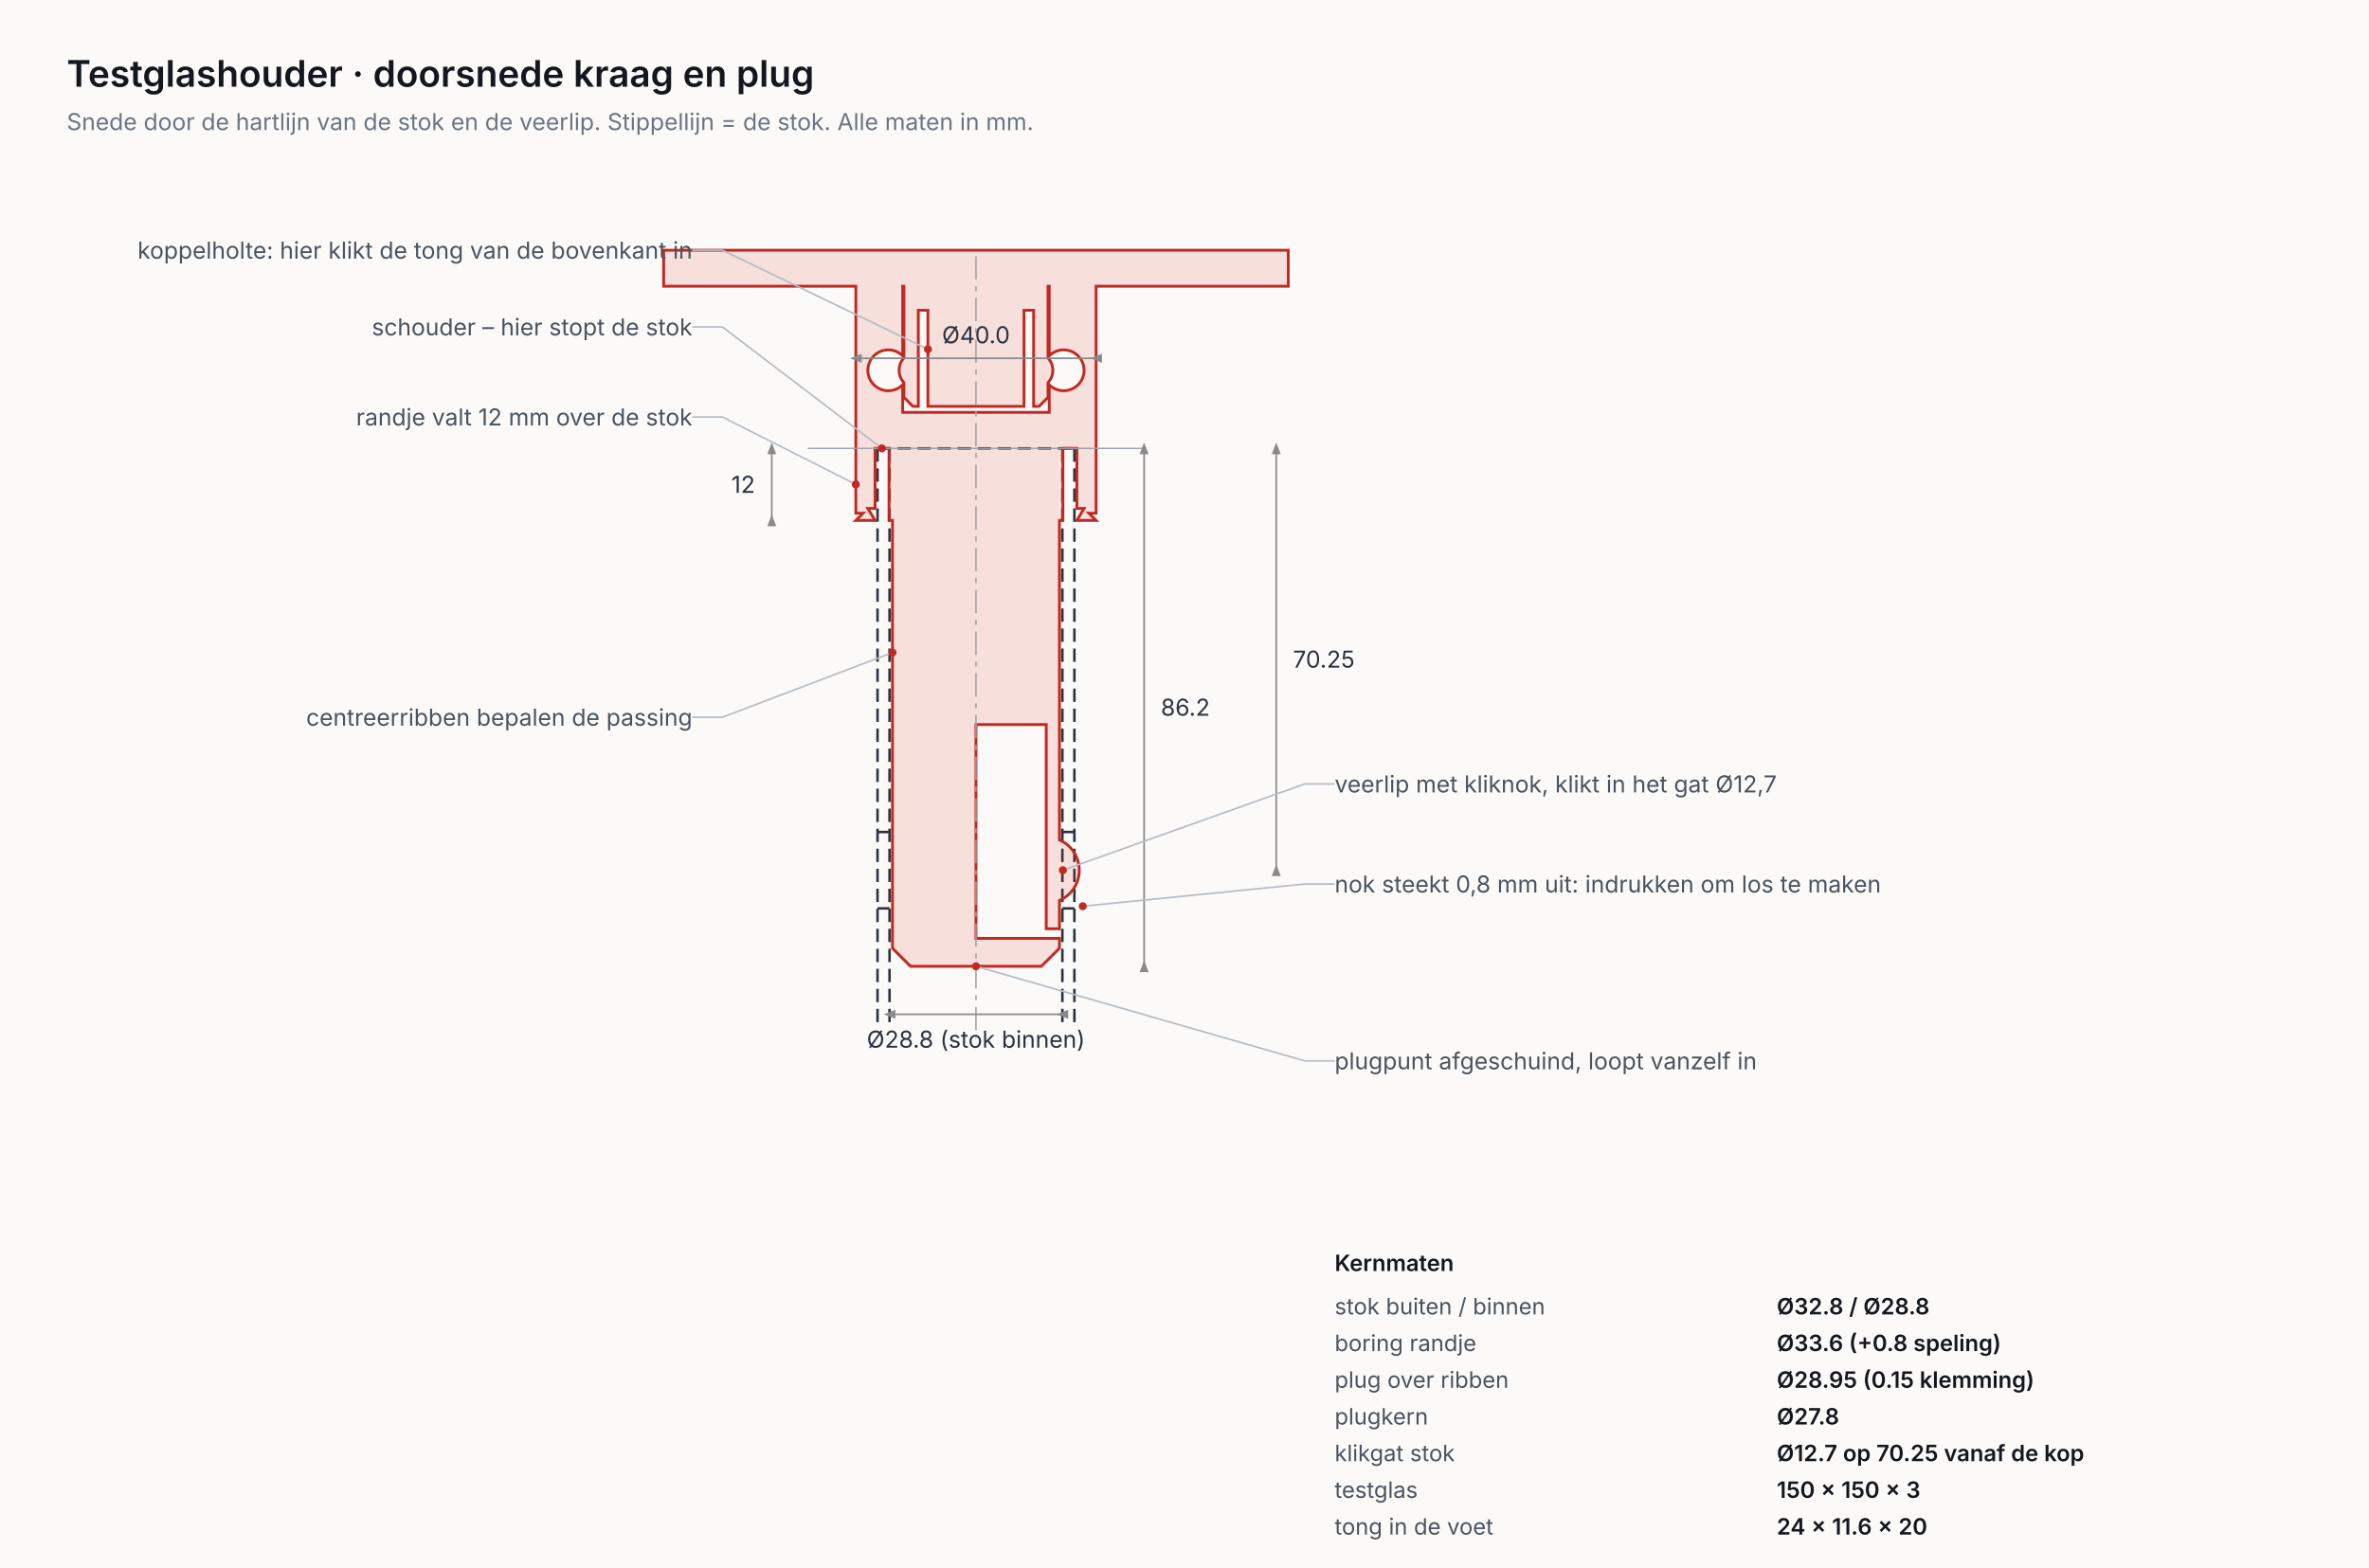
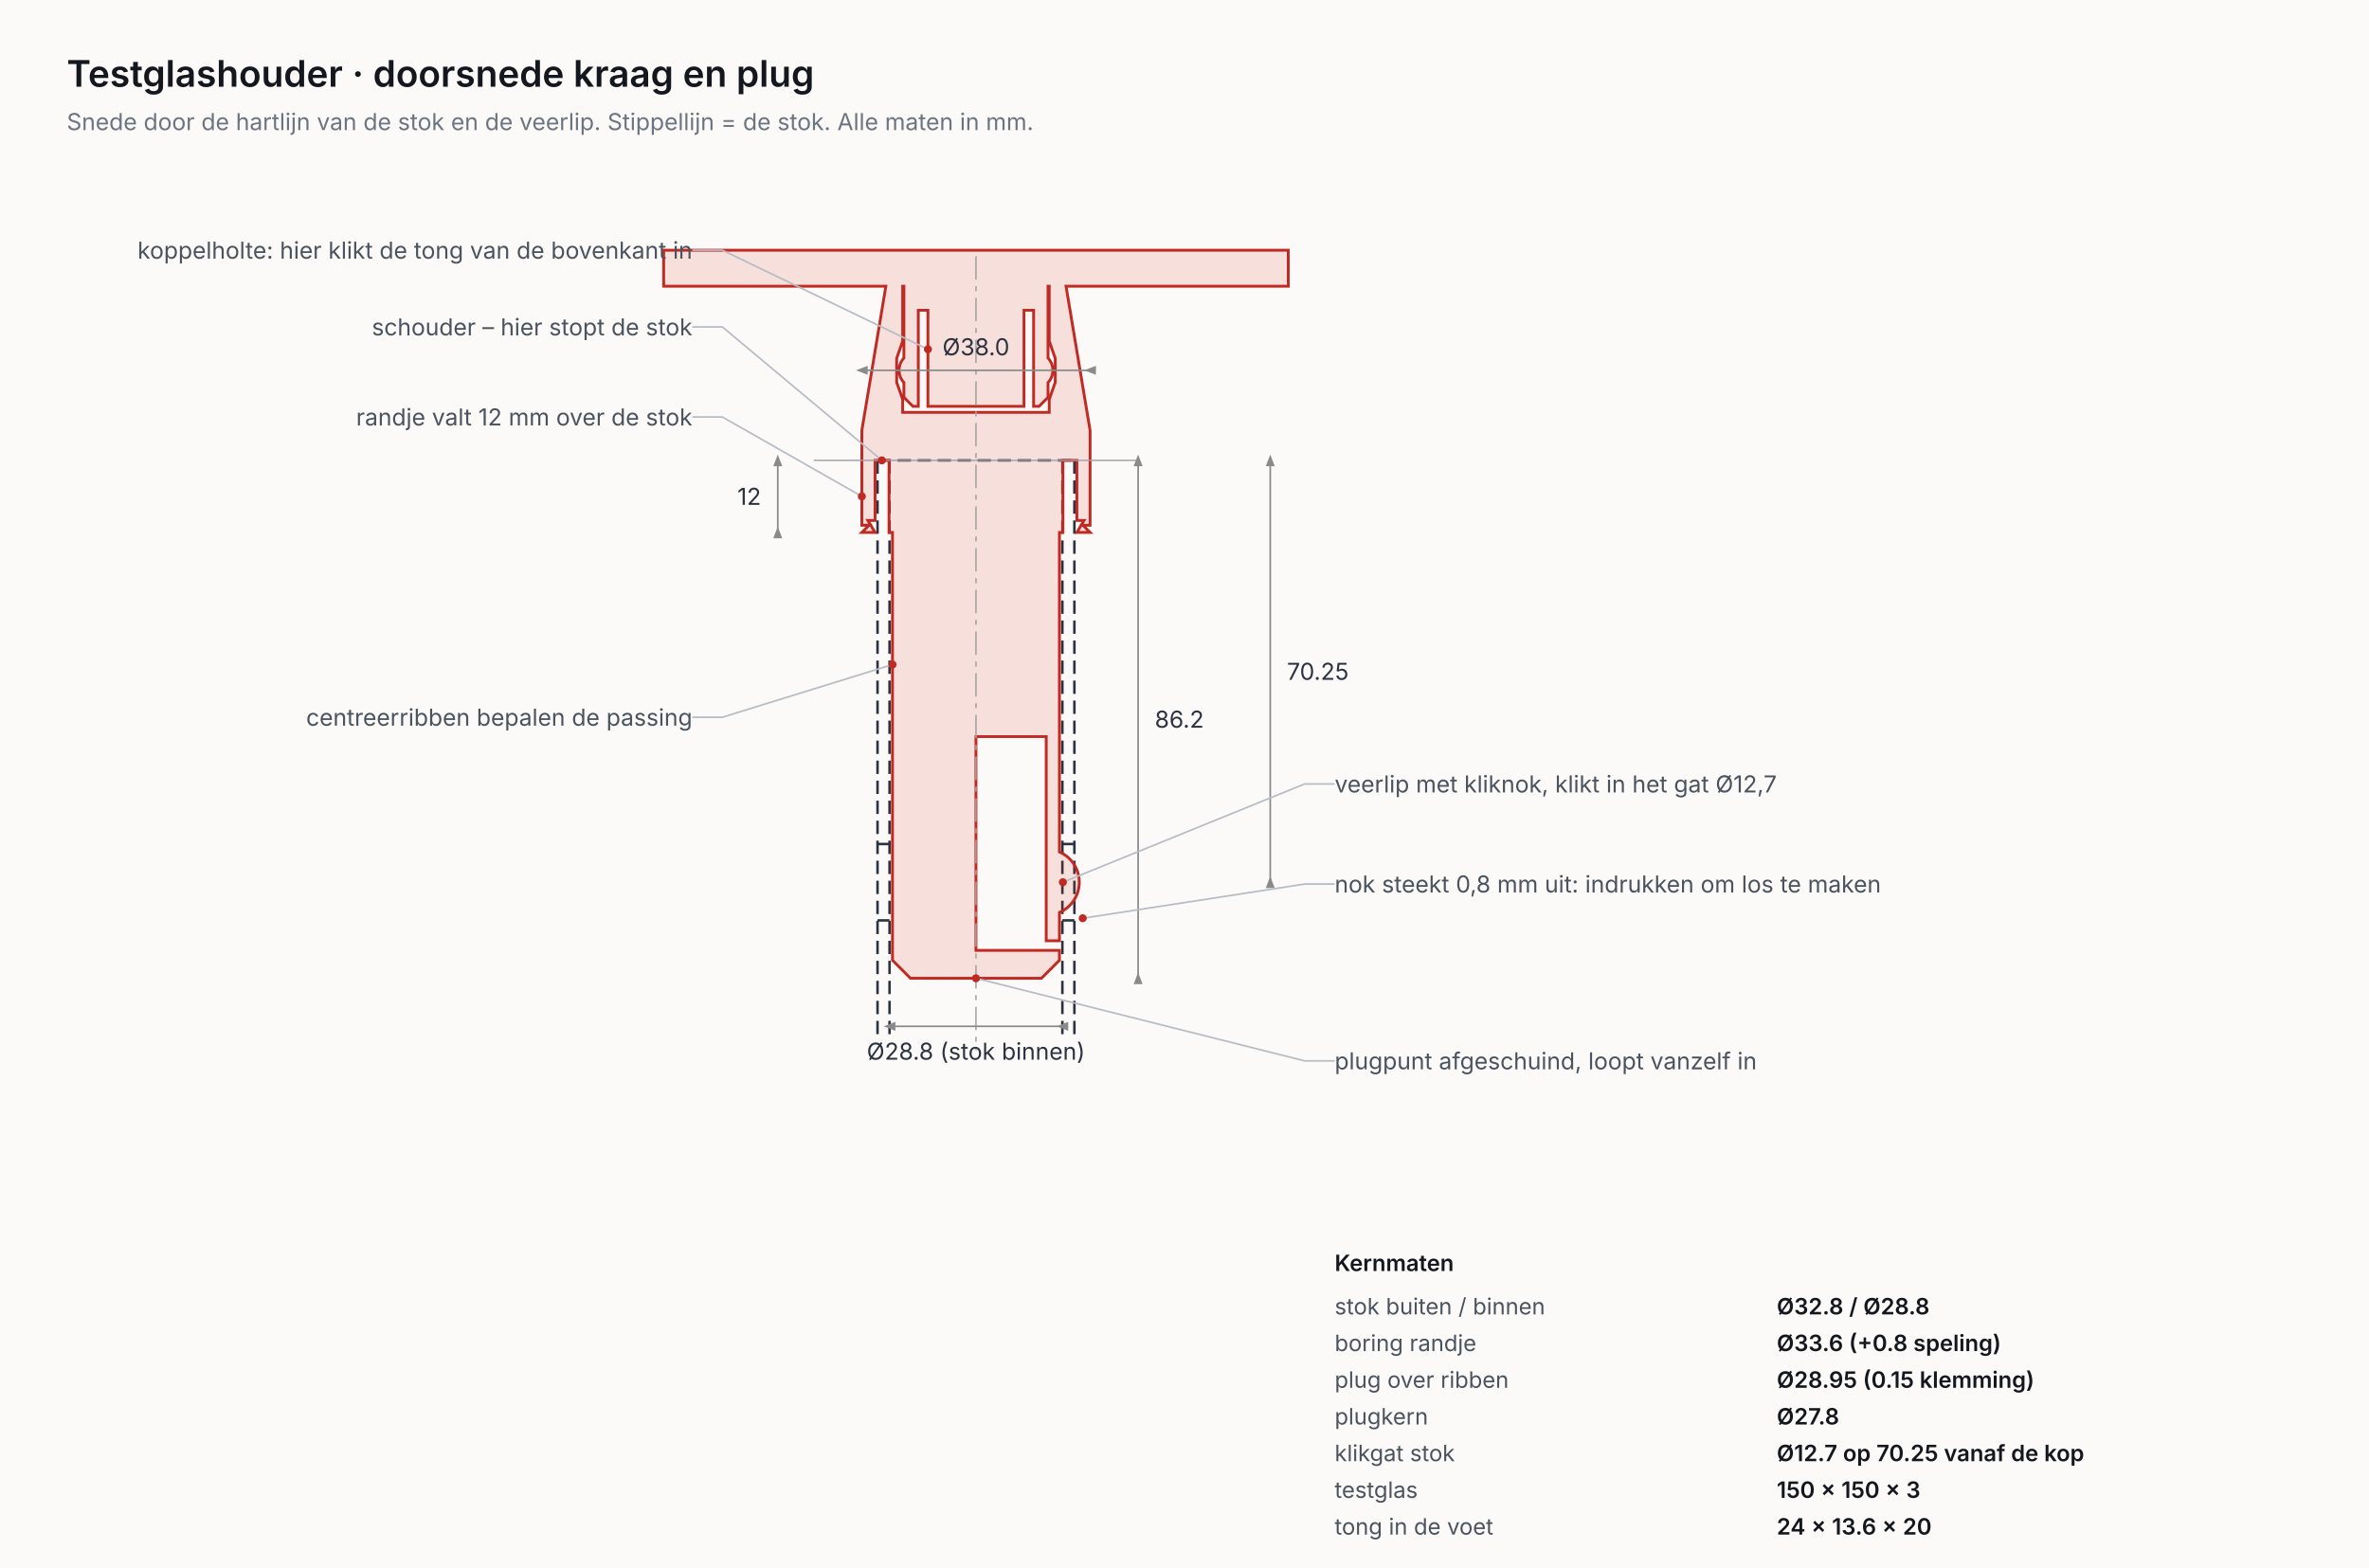
<svg xmlns="http://www.w3.org/2000/svg" viewBox="0 0 1420 940" width="1420" height="940" font-family="Inter, Helvetica, Arial, sans-serif">
  <defs>
    <marker id="a" markerWidth="9" markerHeight="9" refX="4.5" refY="4.5" orient="auto">
      <path d="M1,4.5 L8,1.8 L8,7.2 Z" fill="#8a8a8a" />
    </marker>
  </defs>
  <style>
  .part { fill:#d9382f; fill-opacity:.14; stroke:#c02a22; stroke-width:1.7; }
  .pole { fill:none; stroke:#2c3340; stroke-width:1.5; stroke-dasharray:8 4; }
  .ctr  { stroke:#a3a3a3; stroke-width:.9; stroke-dasharray:14 4 3 4; }
  .thin { stroke:#9aa0a8; stroke-width:.8; }
  .dim  { stroke:#8a8a8a; stroke-width:1; }
  .lead { fill:none; stroke:#b6bcc4; stroke-width:1; }
  .dot  { fill:#c02a22; }
  .lbl  { font-size:14px; fill:#2c3340; }
  .note { font-size:14px; fill:#4a535e; }
  .ttl  { font-size:22px; fill:#14181e; font-weight:600; }
  .sub  { font-size:14px; fill:#6b7480; }
  .key  { font-size:13.5px; fill:#4a535e; }
  .keyb { font-size:13.5px; fill:#14181e; font-weight:600; }
</style>
  <rect width="100%" height="100%" fill="#fbfaf8" />
  <text class="ttl" x="40" y="52">Testglashouder · doorsnede kraag en plug</text>
  <text class="sub" x="40" y="78">Snede door de hartlijn van de stok en de veerlip.
 Stippellijn = de stok. Alle maten in mm.</text>
-   <line class="pole" x1="526.0" y1="268.8" x2="526.0" y2="615.3" />
-   <line class="pole" x1="533.2" y1="268.8" x2="533.2" y2="615.3" />
-   <line class="pole" x1="533.2" y1="544.6" x2="526.0" y2="544.6" />
-   <line class="pole" x1="533.2" y1="498.8" x2="526.0" y2="498.8" />
-   <line class="pole" x1="644.0" y1="268.8" x2="644.0" y2="615.3" />
-   <line class="pole" x1="636.8" y1="268.8" x2="636.8" y2="615.3" />
-   <line class="pole" x1="636.8" y1="544.6" x2="644.0" y2="544.6" />
-   <line class="pole" x1="636.8" y1="498.8" x2="644.0" y2="498.8" />
-   <line class="pole" x1="526.0" y1="268.8" x2="644.0" y2="268.8" />
-   <path class="part" d="M 635.04,568.50 L 635.04,562.56 L 629.27,562.56 L 624.51,562.56 L 620.51,562.56 L 617.08,562.56 L 614.08,562.56 L 611.43,562.56 L 609.05,562.56 L 606.90,562.56 L 606.50,562.56 L 585.00,562.56 L 585.00,559.68 L 585.00,559.31 L 585.00,556.80 L 585.00,502.80 L 585.00,448.80 L 585.00,442.51 L 585.00,434.40 L 601.74,434.40 L 603.28,434.40 L 605.00,434.40 L 606.85,434.40 L 608.86,434.40 L 611.07,434.40 L 613.52,434.40 L 616.26,434.40 L 619.37,434.40 L 622.94,434.40 L 627.12,434.40 L 627.12,556.80 L 630.64,556.80 L 635.04,556.80 L 635.04,539.84 L 635.88,539.46 L 637.02,538.85 L 638.12,538.16 L 639.17,537.41 L 640.18,536.59 L 641.12,535.70 L 642.01,534.76 L 642.83,533.75 L 643.58,532.70 L 644.27,531.60 L 644.88,530.46 L 645.41,529.28 L 645.87,528.06 L 646.25,526.82 L 646.54,525.56 L 646.75,524.28 L 646.88,522.99 L 646.92,521.70 L 646.88,520.41 L 646.75,519.12 L 646.54,517.84 L 646.25,516.58 L 645.87,515.34 L 645.41,514.12 L 644.88,512.94 L 644.27,511.80 L 643.58,510.70 L 642.83,509.65 L 642.01,508.64 L 641.12,507.70 L 640.18,506.81 L 639.17,505.99 L 638.12,505.24 L 637.02,504.55 L 635.88,503.94 L 635.04,503.56 L 635.04,312.00 L 635.78,312.00 L 636.11,312.00 L 636.44,312.00 L 636.66,312.00 L 636.89,312.00 L 637.00,312.00 L 637.11,312.00 L 637.11,268.80 L 637.38,268.80 L 638.37,268.80 L 639.24,268.80 L 640.12,268.80 L 640.88,268.80 L 641.63,268.80 L 642.27,268.80 L 642.91,268.80 L 643.42,268.80 L 643.93,268.80 L 644.32,268.80 L 644.70,268.80 L 644.96,268.80 L 645.22,268.80 L 645.35,268.80 L 645.48,268.80 L 645.48,304.80 L 645.51,304.80 L 645.68,304.80 L 646.36,304.80 L 647.04,304.80 L 647.59,304.80 L 648.14,304.80 L 648.55,304.80 L 648.97,304.80 L 649.25,304.80 L 649.52,304.80 L 649.66,304.80 L 649.80,304.80 L 645.48,312.00 L 646.18,312.00 L 647.35,312.00 L 648.53,312.00 L 649.57,312.00 L 650.62,312.00 L 651.52,312.00 L 652.42,312.00 L 653.18,312.00 L 653.94,312.00 L 654.55,312.00 L 655.16,312.00 L 655.62,312.00 L 656.08,312.00 L 656.38,312.00 L 656.69,312.00 L 656.85,312.00 L 657.00,312.00 L 652.68,307.68 L 653.94,307.68 L 654.70,307.68 L 655.16,307.68 L 655.62,307.68 L 656.08,307.68 L 656.54,307.68 L 656.69,307.68 L 657.00,307.68 L 657.00,171.60 L 678.07,171.60 L 692.33,171.60 L 702.50,171.60 L 710.03,171.60 L 772.20,171.60 L 772.20,160.80 L 772.20,150.00 L 748.08,150.00 L 609.12,150.00 L 421.92,150.00 L 397.80,150.00 L 397.80,160.80 L 397.80,171.60 L 459.97,171.60 L 467.50,171.60 L 477.67,171.60 L 491.93,171.60 L 513.00,171.60 L 513.00,307.68 L 513.31,307.68 L 513.46,307.68 L 513.92,307.68 L 514.38,307.68 L 514.84,307.68 L 515.30,307.68 L 516.06,307.68 L 517.32,307.68 L 513.00,312.00 L 513.15,312.00 L 513.31,312.00 L 513.62,312.00 L 513.92,312.00 L 514.38,312.00 L 514.84,312.00 L 515.45,312.00 L 516.06,312.00 L 516.82,312.00 L 517.58,312.00 L 518.48,312.00 L 519.38,312.00 L 520.43,312.00 L 521.47,312.00 L 522.65,312.00 L 523.82,312.00 L 524.52,312.00 L 520.20,304.80 L 520.34,304.80 L 520.48,304.80 L 520.75,304.80 L 521.03,304.80 L 521.45,304.80 L 521.86,304.80 L 522.41,304.80 L 522.96,304.80 L 523.64,304.80 L 524.32,304.80 L 524.49,304.80 L 524.52,304.80 L 524.52,268.80 L 524.65,268.80 L 524.78,268.80 L 525.04,268.80 L 525.30,268.80 L 525.68,268.80 L 526.07,268.80 L 526.58,268.80 L 527.09,268.80 L 527.73,268.80 L 528.37,268.80 L 529.12,268.80 L 529.88,268.80 L 530.76,268.80 L 531.63,268.80 L 532.62,268.80 L 532.89,268.80 L 532.89,312.00 L 533.00,312.00 L 533.11,312.00 L 533.34,312.00 L 533.56,312.00 L 533.89,312.00 L 534.22,312.00 L 534.96,312.00 L 534.96,568.50 L 545.76,579.30 L 545.84,579.30 L 545.93,579.30 L 546.10,579.30 L 546.26,579.30 L 546.51,579.30 L 546.76,579.30 L 547.10,579.30 L 547.43,579.30 L 547.84,579.30 L 548.26,579.30 L 548.75,579.30 L 549.24,579.30 L 549.81,579.30 L 550.37,579.30 L 551.02,579.30 L 551.66,579.30 L 552.37,579.30 L 553.09,579.30 L 553.87,579.30 L 554.65,579.30 L 555.50,579.30 L 556.34,579.30 L 557.25,579.30 L 558.16,579.30 L 559.13,579.30 L 560.09,579.30 L 561.11,579.30 L 562.13,579.30 L 563.20,579.30 L 564.27,579.30 L 565.38,579.30 L 566.49,579.30 L 567.64,579.30 L 568.80,579.30 L 569.98,579.30 L 571.17,579.30 L 572.39,579.30 L 573.60,579.30 L 574.84,579.30 L 576.08,579.30 L 577.34,579.30 L 578.60,579.30 L 579.88,579.30 L 581.15,579.30 L 582.43,579.30 L 583.72,579.30 L 585.00,579.30 L 586.28,579.30 L 587.57,579.30 L 588.85,579.30 L 590.12,579.30 L 591.40,579.30 L 592.66,579.30 L 593.92,579.30 L 595.16,579.30 L 596.40,579.30 L 597.61,579.30 L 598.83,579.30 L 600.02,579.30 L 601.20,579.30 L 602.36,579.30 L 603.51,579.30 L 604.62,579.30 L 605.73,579.30 L 606.80,579.30 L 607.87,579.30 L 608.89,579.30 L 609.91,579.30 L 610.87,579.30 L 611.84,579.30 L 612.75,579.30 L 613.66,579.30 L 614.50,579.30 L 615.35,579.30 L 616.13,579.30 L 616.91,579.30 L 617.63,579.30 L 618.34,579.30 L 618.98,579.30 L 619.63,579.30 L 620.19,579.30 L 620.76,579.30 L 621.25,579.30 L 621.74,579.30 L 622.16,579.30 L 622.57,579.30 L 622.90,579.30 L 623.24,579.30 L 623.49,579.30 L 623.74,579.30 L 623.90,579.30 L 624.07,579.30 L 624.16,579.30 L 624.24,579.30 Z M 541.08,232.08 L 541.08,231.84 L 541.08,231.71 L 541.08,231.63 L 541.08,231.23 L 541.08,230.70 L 541.08,230.67 L 540.51,231.20 L 539.89,231.71 L 539.24,232.18 L 538.56,232.60 L 537.85,232.98 L 537.12,233.31 L 536.37,233.59 L 535.61,233.82 L 534.83,234.00 L 534.04,234.14 L 533.24,234.21 L 532.44,234.24 L 531.64,234.21 L 530.84,234.14 L 530.05,234.00 L 529.27,233.82 L 528.51,233.59 L 527.76,233.31 L 527.03,232.98 L 526.32,232.60 L 525.64,232.18 L 524.99,231.71 L 524.37,231.20 L 523.79,230.65 L 523.24,230.07 L 522.73,229.45 L 522.26,228.80 L 521.84,228.12 L 521.46,227.41 L 521.13,226.68 L 520.85,225.93 L 520.62,225.17 L 520.44,224.39 L 520.30,223.60 L 520.23,222.80 L 520.20,222.00 L 520.23,221.20 L 520.30,220.40 L 520.44,219.61 L 520.62,218.83 L 520.85,218.07 L 521.13,217.32 L 521.46,216.59 L 521.84,215.88 L 522.26,215.20 L 522.73,214.55 L 523.24,213.93 L 523.79,213.35 L 524.37,212.80 L 524.99,212.29 L 525.64,211.82 L 526.32,211.40 L 527.03,211.02 L 527.76,210.69 L 528.51,210.41 L 529.27,210.18 L 530.05,210.00 L 530.84,209.86 L 531.64,209.79 L 532.44,209.76 L 533.24,209.79 L 534.04,209.86 L 534.83,210.00 L 535.61,210.18 L 536.37,210.41 L 537.12,210.69 L 537.85,211.02 L 538.56,211.40 L 539.24,211.82 L 539.89,212.29 L 540.51,212.80 L 541.08,213.33 L 541.08,213.26 L 541.08,211.84 L 541.08,210.70 L 541.08,210.45 L 541.08,210.04 L 541.08,209.21 L 541.08,208.88 L 541.08,208.14 L 541.08,207.96 L 541.08,171.60 L 541.57,171.60 L 541.80,171.60 L 541.80,205.05 L 541.80,205.09 L 541.80,206.99 L 541.80,208.00 L 541.80,209.23 L 541.80,211.32 L 541.80,211.79 L 541.80,212.23 L 541.80,214.67 L 541.60,214.88 L 541.15,215.43 L 540.74,216.00 L 540.37,216.60 L 540.03,217.22 L 539.74,217.87 L 539.49,218.53 L 539.29,219.20 L 539.13,219.89 L 539.01,220.59 L 538.94,221.29 L 538.92,222.00 L 538.94,222.71 L 539.01,223.41 L 539.13,224.11 L 539.29,224.80 L 539.49,225.47 L 539.74,226.13 L 540.03,226.78 L 540.37,227.40 L 540.74,228.00 L 541.15,228.57 L 541.60,229.12 L 541.80,229.33 L 541.80,229.82 L 541.80,229.90 L 541.80,229.99 L 541.80,230.34 L 541.80,238.20 L 544.90,241.30 L 547.20,243.60 L 548.35,243.60 L 548.42,243.60 L 548.50,243.60 L 548.61,243.60 L 548.73,243.60 L 548.87,243.60 L 549.02,243.60 L 549.19,243.60 L 549.37,243.60 L 549.56,243.60 L 549.77,243.60 L 549.98,243.60 L 550.20,243.60 L 550.43,243.60 L 550.44,243.60 L 550.44,241.47 L 550.44,241.13 L 550.44,241.09 L 550.44,240.77 L 550.44,240.69 L 550.44,240.41 L 550.44,240.29 L 550.44,240.05 L 550.44,239.87 L 550.44,239.68 L 550.44,239.45 L 550.44,239.30 L 550.44,239.03 L 550.44,238.93 L 550.44,238.60 L 550.44,238.55 L 550.44,238.20 L 550.44,212.10 L 550.44,186.00 L 550.47,186.00 L 550.49,186.00 L 550.84,186.00 L 551.19,186.00 L 551.54,186.00 L 551.89,186.00 L 552.25,186.00 L 552.60,186.00 L 554.40,186.00 L 556.20,186.00 L 556.20,212.10 L 556.20,238.20 L 556.20,240.91 L 556.20,241.30 L 556.20,243.60 L 556.42,243.60 L 584.76,243.60 L 585.00,243.60 L 585.24,243.60 L 613.58,243.60 L 613.80,243.60 L 613.80,241.30 L 613.80,240.91 L 613.80,238.20 L 613.80,212.10 L 613.80,186.00 L 615.60,186.00 L 617.40,186.00 L 617.75,186.00 L 618.11,186.00 L 618.46,186.00 L 618.81,186.00 L 619.16,186.00 L 619.51,186.00 L 619.53,186.00 L 619.56,186.00 L 619.56,212.10 L 619.56,238.20 L 619.56,238.55 L 619.56,238.60 L 619.56,238.93 L 619.56,239.03 L 619.56,239.30 L 619.56,239.45 L 619.56,239.68 L 619.56,239.87 L 619.56,240.05 L 619.56,240.29 L 619.56,240.41 L 619.56,240.69 L 619.56,240.77 L 619.56,241.09 L 619.56,241.13 L 619.56,241.47 L 619.56,243.60 L 619.57,243.60 L 619.80,243.60 L 620.02,243.60 L 620.23,243.60 L 620.44,243.60 L 620.63,243.60 L 620.81,243.60 L 620.98,243.60 L 621.13,243.60 L 621.27,243.60 L 621.39,243.60 L 621.50,243.60 L 621.58,243.60 L 621.65,243.60 L 622.80,243.60 L 625.10,241.30 L 628.20,238.20 L 628.20,230.34 L 628.20,229.99 L 628.20,229.90 L 628.20,229.82 L 628.20,229.33 L 628.40,229.12 L 628.85,228.57 L 629.26,228.00 L 629.63,227.40 L 629.97,226.78 L 630.26,226.13 L 630.51,225.47 L 630.71,224.80 L 630.87,224.11 L 630.99,223.41 L 631.06,222.71 L 631.08,222.00 L 631.06,221.29 L 630.99,220.59 L 630.87,219.89 L 630.71,219.20 L 630.51,218.53 L 630.26,217.87 L 629.97,217.22 L 629.63,216.60 L 629.26,216.00 L 628.85,215.43 L 628.40,214.88 L 628.20,214.67 L 628.20,212.23 L 628.20,211.79 L 628.20,211.32 L 628.20,209.23 L 628.20,208.00 L 628.20,206.99 L 628.20,205.09 L 628.20,205.05 L 628.20,171.60 L 628.43,171.60 L 628.92,171.60 L 628.92,207.96 L 628.92,208.14 L 628.92,208.88 L 628.92,209.21 L 628.92,210.04 L 628.92,210.45 L 628.92,210.70 L 628.92,211.84 L 628.92,213.26 L 628.92,213.33 L 629.49,212.80 L 630.11,212.29 L 630.76,211.82 L 631.44,211.40 L 632.15,211.02 L 632.88,210.69 L 633.63,210.41 L 634.39,210.18 L 635.17,210.00 L 635.96,209.86 L 636.76,209.79 L 637.56,209.76 L 638.36,209.79 L 639.16,209.86 L 639.95,210.00 L 640.73,210.18 L 641.49,210.41 L 642.24,210.69 L 642.97,211.02 L 643.68,211.40 L 644.36,211.82 L 645.01,212.29 L 645.63,212.80 L 646.21,213.35 L 646.76,213.93 L 647.27,214.55 L 647.74,215.20 L 648.16,215.88 L 648.54,216.59 L 648.87,217.32 L 649.15,218.07 L 649.38,218.83 L 649.56,219.61 L 649.70,220.40 L 649.77,221.20 L 649.80,222.00 L 649.77,222.80 L 649.70,223.60 L 649.56,224.39 L 649.38,225.17 L 649.15,225.93 L 648.87,226.68 L 648.54,227.41 L 648.16,228.12 L 647.74,228.80 L 647.27,229.45 L 646.76,230.07 L 646.21,230.65 L 645.63,231.20 L 645.01,231.71 L 644.36,232.18 L 643.68,232.60 L 642.97,232.98 L 642.24,233.31 L 641.49,233.59 L 640.73,233.82 L 639.95,234.00 L 639.16,234.14 L 638.36,234.21 L 637.56,234.24 L 636.76,234.21 L 635.96,234.14 L 635.17,234.00 L 634.39,233.82 L 633.63,233.59 L 632.88,233.31 L 632.15,232.98 L 631.44,232.60 L 630.76,232.18 L 630.11,231.71 L 629.49,231.20 L 628.92,230.67 L 628.92,230.70 L 628.92,231.23 L 628.92,231.63 L 628.92,231.71 L 628.92,231.84 L 628.92,232.08 L 628.92,247.20 L 585.00,247.20 L 541.08,247.20 Z" />
-   <line class="ctr" x1="585.0" y1="153.6" x2="585.0" y2="622.5" />
-   <line class="thin" x1="484.2" y1="268.8" x2="685.8" y2="268.8" />
-   <line class="dim" x1="765.0" y1="268.8" x2="765.0" y2="521.7" marker-start="url(#a)" marker-end="url(#a)" />
-   <text class="lbl" x="775.0" y="395.2" text-anchor="start" dominant-baseline="middle">70.25</text>
-   <line class="dim" x1="462.6" y1="268.8" x2="462.6" y2="312.0" marker-start="url(#a)" marker-end="url(#a)" />
-   <text class="lbl" x="452.6" y="290.4" text-anchor="end" dominant-baseline="middle">12</text>
-   <line class="dim" x1="685.8" y1="268.8" x2="685.8" y2="579.3" marker-start="url(#a)" marker-end="url(#a)" />
-   <text class="lbl" x="695.8" y="424.0" text-anchor="start" dominant-baseline="middle">86.2</text>
-   <line class="dim" x1="513.0" y1="214.8" x2="657.0" y2="214.8" marker-start="url(#a)" marker-end="url(#a)" />
-   <text class="lbl" x="585.0" y="205.8" text-anchor="middle">Ø40.0</text>
-   <line class="dim" x1="533.2" y1="608.1" x2="636.8" y2="608.1" marker-start="url(#a)" marker-end="url(#a)" />
-   <text class="lbl" x="585.0" y="628.1" text-anchor="middle">Ø28.8 (stok binnen)</text>
-   <polyline class="lead" points="513.0,290.4 433.0,250.0 415.0,250.0" />
-   <circle class="dot" cx="513.0" cy="290.4" r="2.4" />
+   <line class="pole" x1="526.0" y1="276.0" x2="526.0" y2="622.5" />
+   <line class="pole" x1="533.2" y1="276.0" x2="533.2" y2="622.5" />
+   <line class="pole" x1="533.2" y1="551.8" x2="526.0" y2="551.8" />
+   <line class="pole" x1="533.2" y1="506.0" x2="526.0" y2="506.0" />
+   <line class="pole" x1="644.0" y1="276.0" x2="644.0" y2="622.5" />
+   <line class="pole" x1="636.8" y1="276.0" x2="636.8" y2="622.5" />
+   <line class="pole" x1="636.8" y1="551.8" x2="644.0" y2="551.8" />
+   <line class="pole" x1="636.8" y1="506.0" x2="644.0" y2="506.0" />
+   <line class="pole" x1="526.0" y1="276.0" x2="644.0" y2="276.0" />
+   <path class="part" d="M 635.04,575.70 L 635.04,569.76 L 629.27,569.76 L 624.51,569.76 L 620.51,569.76 L 617.08,569.76 L 614.08,569.76 L 611.43,569.76 L 609.05,569.76 L 606.90,569.76 L 606.50,569.76 L 585.00,569.76 L 585.00,566.88 L 585.00,566.51 L 585.00,564.00 L 585.00,510.00 L 585.00,456.00 L 585.00,449.71 L 585.00,441.60 L 601.74,441.60 L 603.28,441.60 L 605.00,441.60 L 606.85,441.60 L 608.86,441.60 L 611.07,441.60 L 613.52,441.60 L 616.26,441.60 L 619.37,441.60 L 622.94,441.60 L 627.12,441.60 L 627.12,564.00 L 630.64,564.00 L 635.04,564.00 L 635.04,547.04 L 635.88,546.66 L 637.02,546.05 L 638.12,545.36 L 639.17,544.61 L 640.18,543.79 L 641.12,542.90 L 642.01,541.96 L 642.83,540.95 L 643.58,539.90 L 644.27,538.80 L 644.88,537.66 L 645.41,536.48 L 645.87,535.26 L 646.25,534.02 L 646.54,532.76 L 646.75,531.48 L 646.88,530.19 L 646.92,528.90 L 646.88,527.61 L 646.75,526.32 L 646.54,525.04 L 646.25,523.78 L 645.87,522.54 L 645.41,521.32 L 644.88,520.14 L 644.27,519.00 L 643.58,517.90 L 642.83,516.85 L 642.01,515.84 L 641.12,514.90 L 640.18,514.01 L 639.17,513.19 L 638.12,512.44 L 637.02,511.75 L 635.88,511.14 L 635.04,510.76 L 635.04,319.20 L 636.44,319.20 L 636.66,319.20 L 636.89,319.20 L 637.00,319.20 L 637.11,319.20 L 637.11,276.00 L 637.38,276.00 L 638.37,276.00 L 639.24,276.00 L 640.12,276.00 L 640.88,276.00 L 641.63,276.00 L 642.27,276.00 L 642.91,276.00 L 643.42,276.00 L 643.93,276.00 L 644.32,276.00 L 644.70,276.00 L 644.96,276.00 L 645.22,276.00 L 645.35,276.00 L 645.48,276.00 L 645.48,312.00 L 645.51,312.00 L 645.68,312.00 L 646.36,312.00 L 647.04,312.00 L 647.59,312.00 L 648.14,312.00 L 648.55,312.00 L 648.97,312.00 L 649.25,312.00 L 649.52,312.00 L 649.66,312.00 L 649.80,312.00 L 645.48,319.20 L 646.35,319.20 L 647.34,319.20 L 648.19,319.20 L 649.05,319.20 L 649.77,319.20 L 650.49,319.20 L 651.07,319.20 L 651.65,319.20 L 652.09,319.20 L 652.52,319.20 L 652.81,319.20 L 653.11,319.20 L 653.25,319.20 L 653.40,319.20 L 649.08,314.88 L 650.49,314.88 L 651.21,314.88 L 651.65,314.88 L 652.23,314.88 L 652.52,314.88 L 652.96,314.88 L 653.11,314.88 L 653.25,314.88 L 653.40,314.88 L 653.40,258.00 L 639.00,171.60 L 677.85,171.60 L 682.11,171.60 L 685.91,171.60 L 689.30,171.60 L 692.32,171.60 L 695.00,171.60 L 697.37,171.60 L 699.47,171.60 L 701.31,171.60 L 702.91,171.60 L 772.20,171.60 L 772.20,160.80 L 772.20,150.00 L 720.00,150.00 L 693.00,150.00 L 585.00,150.00 L 397.80,150.00 L 397.80,160.80 L 397.80,171.60 L 467.09,171.60 L 468.69,171.60 L 470.53,171.60 L 472.63,171.60 L 475.00,171.60 L 477.68,171.60 L 480.70,171.60 L 484.09,171.60 L 487.89,171.60 L 492.15,171.60 L 531.00,171.60 L 516.60,258.00 L 516.60,314.88 L 516.75,314.88 L 516.89,314.88 L 517.04,314.88 L 517.48,314.88 L 517.77,314.88 L 518.35,314.88 L 518.79,314.88 L 519.51,314.88 L 520.92,314.88 L 516.60,319.20 L 516.75,319.20 L 516.89,319.20 L 517.19,319.20 L 517.48,319.20 L 517.91,319.20 L 518.35,319.20 L 518.93,319.20 L 519.51,319.20 L 520.23,319.20 L 520.95,319.20 L 521.81,319.20 L 522.66,319.20 L 523.65,319.20 L 524.52,319.20 L 520.20,312.00 L 520.34,312.00 L 520.48,312.00 L 520.75,312.00 L 521.03,312.00 L 521.45,312.00 L 521.86,312.00 L 522.41,312.00 L 522.96,312.00 L 523.64,312.00 L 524.32,312.00 L 524.49,312.00 L 524.52,312.00 L 524.52,276.00 L 524.65,276.00 L 524.78,276.00 L 525.04,276.00 L 525.30,276.00 L 525.68,276.00 L 526.07,276.00 L 526.58,276.00 L 527.09,276.00 L 527.73,276.00 L 528.37,276.00 L 529.12,276.00 L 529.88,276.00 L 530.76,276.00 L 531.63,276.00 L 532.62,276.00 L 532.89,276.00 L 532.89,319.20 L 533.00,319.20 L 533.11,319.20 L 533.34,319.20 L 533.56,319.20 L 534.96,319.20 L 534.96,575.70 L 545.76,586.50 L 545.84,586.50 L 545.93,586.50 L 546.10,586.50 L 546.26,586.50 L 546.51,586.50 L 546.76,586.50 L 547.10,586.50 L 547.43,586.50 L 547.84,586.50 L 548.26,586.50 L 548.75,586.50 L 549.24,586.50 L 549.81,586.50 L 550.37,586.50 L 551.02,586.50 L 551.66,586.50 L 552.37,586.50 L 553.09,586.50 L 553.87,586.50 L 554.65,586.50 L 555.50,586.50 L 556.34,586.50 L 557.25,586.50 L 558.16,586.50 L 559.13,586.50 L 560.09,586.50 L 561.11,586.50 L 562.13,586.50 L 563.20,586.50 L 564.27,586.50 L 565.38,586.50 L 566.49,586.50 L 567.64,586.50 L 568.80,586.50 L 569.98,586.50 L 571.17,586.50 L 572.39,586.50 L 573.60,586.50 L 574.84,586.50 L 576.08,586.50 L 577.34,586.50 L 578.60,586.50 L 579.88,586.50 L 581.15,586.50 L 582.43,586.50 L 583.72,586.50 L 585.00,586.50 L 586.28,586.50 L 587.57,586.50 L 588.85,586.50 L 590.12,586.50 L 591.40,586.50 L 592.66,586.50 L 593.92,586.50 L 595.16,586.50 L 596.40,586.50 L 597.61,586.50 L 598.83,586.50 L 600.02,586.50 L 601.20,586.50 L 602.36,586.50 L 603.51,586.50 L 604.62,586.50 L 605.73,586.50 L 606.80,586.50 L 607.87,586.50 L 608.89,586.50 L 609.91,586.50 L 610.87,586.50 L 611.84,586.50 L 612.75,586.50 L 613.66,586.50 L 614.50,586.50 L 615.35,586.50 L 616.13,586.50 L 616.91,586.50 L 617.63,586.50 L 618.34,586.50 L 618.98,586.50 L 619.63,586.50 L 620.19,586.50 L 620.76,586.50 L 621.25,586.50 L 621.74,586.50 L 622.16,586.50 L 622.57,586.50 L 622.90,586.50 L 623.24,586.50 L 623.49,586.50 L 623.74,586.50 L 623.90,586.50 L 624.07,586.50 L 624.16,586.50 L 624.24,586.50 Z M 541.08,242.88 L 541.08,239.49 L 539.28,234.34 L 537.48,229.20 L 537.48,222.00 L 537.48,214.80 L 539.28,209.66 L 541.08,204.51 L 541.08,190.03 L 541.08,189.80 L 541.08,171.60 L 541.54,171.60 L 541.80,171.60 L 541.80,204.93 L 541.80,205.74 L 541.80,205.97 L 541.80,207.14 L 541.80,207.25 L 541.80,207.29 L 541.80,208.80 L 541.80,209.60 L 541.80,210.56 L 541.80,212.16 L 541.80,212.52 L 541.80,212.85 L 541.80,214.67 L 541.60,214.88 L 541.15,215.43 L 540.74,216.00 L 540.37,216.60 L 540.03,217.22 L 539.74,217.87 L 539.49,218.53 L 539.29,219.20 L 539.13,219.89 L 539.01,220.59 L 538.94,221.29 L 538.92,222.00 L 538.94,222.71 L 539.01,223.41 L 539.13,224.11 L 539.29,224.80 L 539.49,225.47 L 539.74,226.13 L 540.03,226.78 L 540.37,227.40 L 540.74,228.00 L 541.15,228.57 L 541.60,229.12 L 541.80,229.33 L 541.80,229.69 L 541.80,229.75 L 541.80,229.81 L 541.80,230.07 L 541.80,230.20 L 541.80,238.20 L 544.83,241.23 L 547.20,243.60 L 548.45,243.60 L 548.50,243.60 L 548.57,243.60 L 548.67,243.60 L 548.78,243.60 L 548.91,243.60 L 549.05,243.60 L 549.21,243.60 L 549.39,243.60 L 549.57,243.60 L 549.77,243.60 L 549.98,243.60 L 550.20,243.60 L 550.43,243.60 L 550.44,243.60 L 550.44,241.37 L 550.44,241.06 L 550.44,241.02 L 550.44,240.72 L 550.44,240.64 L 550.44,240.37 L 550.44,240.25 L 550.44,240.02 L 550.44,239.85 L 550.44,239.66 L 550.44,239.44 L 550.44,239.29 L 550.44,239.02 L 550.44,238.92 L 550.44,238.60 L 550.44,238.55 L 550.44,238.20 L 550.44,212.10 L 550.44,186.00 L 550.47,186.00 L 550.49,186.00 L 550.84,186.00 L 551.19,186.00 L 551.54,186.00 L 551.89,186.00 L 552.25,186.00 L 552.60,186.00 L 554.40,186.00 L 556.20,186.00 L 556.20,212.10 L 556.20,238.20 L 556.20,240.86 L 556.20,241.24 L 556.20,243.60 L 556.42,243.60 L 584.77,243.60 L 585.00,243.60 L 585.23,243.60 L 613.58,243.60 L 613.80,243.60 L 613.80,241.24 L 613.80,240.86 L 613.80,238.20 L 613.80,212.10 L 613.80,186.00 L 615.60,186.00 L 617.40,186.00 L 617.75,186.00 L 618.11,186.00 L 618.46,186.00 L 618.81,186.00 L 619.16,186.00 L 619.51,186.00 L 619.53,186.00 L 619.56,186.00 L 619.56,212.10 L 619.56,238.20 L 619.56,238.55 L 619.56,238.60 L 619.56,238.92 L 619.56,239.02 L 619.56,239.29 L 619.56,239.44 L 619.56,239.66 L 619.56,239.85 L 619.56,240.02 L 619.56,240.25 L 619.56,240.37 L 619.56,240.64 L 619.56,240.72 L 619.56,241.02 L 619.56,241.06 L 619.56,241.37 L 619.56,243.60 L 619.57,243.60 L 619.80,243.60 L 620.02,243.60 L 620.23,243.60 L 620.43,243.60 L 620.61,243.60 L 620.79,243.60 L 620.95,243.60 L 621.09,243.60 L 621.22,243.60 L 621.33,243.60 L 621.43,243.60 L 621.50,243.60 L 621.55,243.60 L 622.80,243.60 L 625.17,241.23 L 628.20,238.20 L 628.20,230.20 L 628.20,230.07 L 628.20,229.81 L 628.20,229.75 L 628.20,229.69 L 628.20,229.33 L 628.40,229.12 L 628.85,228.57 L 629.26,228.00 L 629.63,227.40 L 629.97,226.78 L 630.26,226.13 L 630.51,225.47 L 630.71,224.80 L 630.87,224.11 L 630.99,223.41 L 631.06,222.71 L 631.08,222.00 L 631.06,221.29 L 630.99,220.59 L 630.87,219.89 L 630.71,219.20 L 630.51,218.53 L 630.26,217.87 L 629.97,217.22 L 629.63,216.60 L 629.26,216.00 L 628.85,215.43 L 628.40,214.88 L 628.20,214.67 L 628.20,212.85 L 628.20,212.52 L 628.20,212.16 L 628.20,210.56 L 628.20,209.60 L 628.20,208.80 L 628.20,207.29 L 628.20,207.25 L 628.20,207.14 L 628.20,205.97 L 628.20,205.74 L 628.20,204.93 L 628.20,171.60 L 628.46,171.60 L 628.92,171.60 L 628.92,189.80 L 628.92,190.03 L 628.92,204.51 L 630.72,209.66 L 632.52,214.80 L 632.52,222.00 L 632.52,229.20 L 630.72,234.34 L 628.92,239.49 L 628.92,242.88 L 628.92,247.20 L 585.00,247.20 L 541.08,247.20 Z" />
+   <line class="ctr" x1="585.0" y1="153.6" x2="585.0" y2="629.7" />
+   <line class="thin" x1="487.8" y1="276.0" x2="682.2" y2="276.0" />
+   <line class="dim" x1="761.4" y1="276.0" x2="761.4" y2="528.9" marker-start="url(#a)" marker-end="url(#a)" />
+   <text class="lbl" x="771.4" y="402.5" text-anchor="start" dominant-baseline="middle">70.25</text>
+   <line class="dim" x1="466.2" y1="276.0" x2="466.2" y2="319.2" marker-start="url(#a)" marker-end="url(#a)" />
+   <text class="lbl" x="456.2" y="297.6" text-anchor="end" dominant-baseline="middle">12</text>
+   <line class="dim" x1="682.2" y1="276.0" x2="682.2" y2="586.5" marker-start="url(#a)" marker-end="url(#a)" />
+   <text class="lbl" x="692.2" y="431.2" text-anchor="start" dominant-baseline="middle">86.2</text>
+   <line class="dim" x1="516.6" y1="222.0" x2="653.4" y2="222.0" marker-start="url(#a)" marker-end="url(#a)" />
+   <text class="lbl" x="585.0" y="213.0" text-anchor="middle">Ø38.0</text>
+   <line class="dim" x1="533.2" y1="615.3" x2="636.8" y2="615.3" marker-start="url(#a)" marker-end="url(#a)" />
+   <text class="lbl" x="585.0" y="635.3" text-anchor="middle">Ø28.8 (stok binnen)</text>
+   <polyline class="lead" points="516.6,297.6 433.0,250.0 415.0,250.0" />
+   <circle class="dot" cx="516.6" cy="297.6" r="2.4" />
  <text class="note" x="415.0" y="250.0" text-anchor="end" dominant-baseline="middle">randje valt 12 mm over de stok</text>
-   <polyline class="lead" points="528.6,268.8 433.0,196.0 415.0,196.0" />
-   <circle class="dot" cx="528.6" cy="268.8" r="2.4" />
+   <polyline class="lead" points="528.6,276.0 433.0,196.0 415.0,196.0" />
+   <circle class="dot" cx="528.6" cy="276.0" r="2.4" />
  <text class="note" x="415.0" y="196.0" text-anchor="end" dominant-baseline="middle">schouder – hier stopt de stok</text>
-   <polyline class="lead" points="535.0,391.2 433.0,430.0 415.0,430.0" />
-   <circle class="dot" cx="535.0" cy="391.2" r="2.4" />
+   <polyline class="lead" points="535.0,398.4 433.0,430.0 415.0,430.0" />
+   <circle class="dot" cx="535.0" cy="398.4" r="2.4" />
  <text class="note" x="415.0" y="430.0" text-anchor="end" dominant-baseline="middle">centreerribben bepalen de passing</text>
  <polyline class="lead" points="556.2,209.4 433.0,150.0 415.0,150.0" />
  <circle class="dot" cx="556.2" cy="209.4" r="2.4" />
  <text class="note" x="415.0" y="150.0" text-anchor="end" dominant-baseline="middle">koppelholte: hier klikt de tong van de bovenkant in</text>
-   <polyline class="lead" points="637.1,521.7 782.0,470.0 800.0,470.0" />
-   <circle class="dot" cx="637.1" cy="521.7" r="2.4" />
+   <polyline class="lead" points="637.1,528.9 782.0,470.0 800.0,470.0" />
+   <circle class="dot" cx="637.1" cy="528.9" r="2.4" />
  <text class="note" x="800.0" y="470.0" text-anchor="start" dominant-baseline="middle">veerlip met kliknok, klikt in het gat Ø12,7</text>
-   <polyline class="lead" points="649.0,543.3 782.0,530.0 800.0,530.0" />
-   <circle class="dot" cx="649.0" cy="543.3" r="2.4" />
+   <polyline class="lead" points="649.0,550.5 782.0,530.0 800.0,530.0" />
+   <circle class="dot" cx="649.0" cy="550.5" r="2.4" />
  <text class="note" x="800.0" y="530.0" text-anchor="start" dominant-baseline="middle">nok steekt 0,8 mm uit: indrukken om los te maken</text>
-   <polyline class="lead" points="585.0,579.3 782.0,636.0 800.0,636.0" />
-   <circle class="dot" cx="585.0" cy="579.3" r="2.4" />
+   <polyline class="lead" points="585.0,586.5 782.0,636.0 800.0,636.0" />
+   <circle class="dot" cx="585.0" cy="586.5" r="2.4" />
  <text class="note" x="800.0" y="636.0" text-anchor="start" dominant-baseline="middle">plugpunt afgeschuind, loopt vanzelf in</text>
  <text class="keyb" x="800" y="762">Kernmaten</text>
  <text class="key" x="800" y="788">stok buiten / binnen</text>
  <text class="keyb" x="1065" y="788">Ø32.8 / Ø28.8</text>
  <text class="key" x="800" y="810">boring randje</text>
  <text class="keyb" x="1065" y="810">Ø33.6 (+0.8 speling)</text>
  <text class="key" x="800" y="832">plug over ribben</text>
  <text class="keyb" x="1065" y="832">Ø28.95 (0.15 klemming)</text>
  <text class="key" x="800" y="854">plugkern</text>
  <text class="keyb" x="1065" y="854">Ø27.8</text>
  <text class="key" x="800" y="876">klikgat stok</text>
  <text class="keyb" x="1065" y="876">Ø12.7 op 70.25 vanaf de kop</text>
  <text class="key" x="800" y="898">testglas</text>
  <text class="keyb" x="1065" y="898">150 × 150 × 3</text>
  <text class="key" x="800" y="920">tong in de voet</text>
-   <text class="keyb" x="1065" y="920">24 × 11.6 × 20</text>
+   <text class="keyb" x="1065" y="920">24 × 13.6 × 20</text>
</svg>
